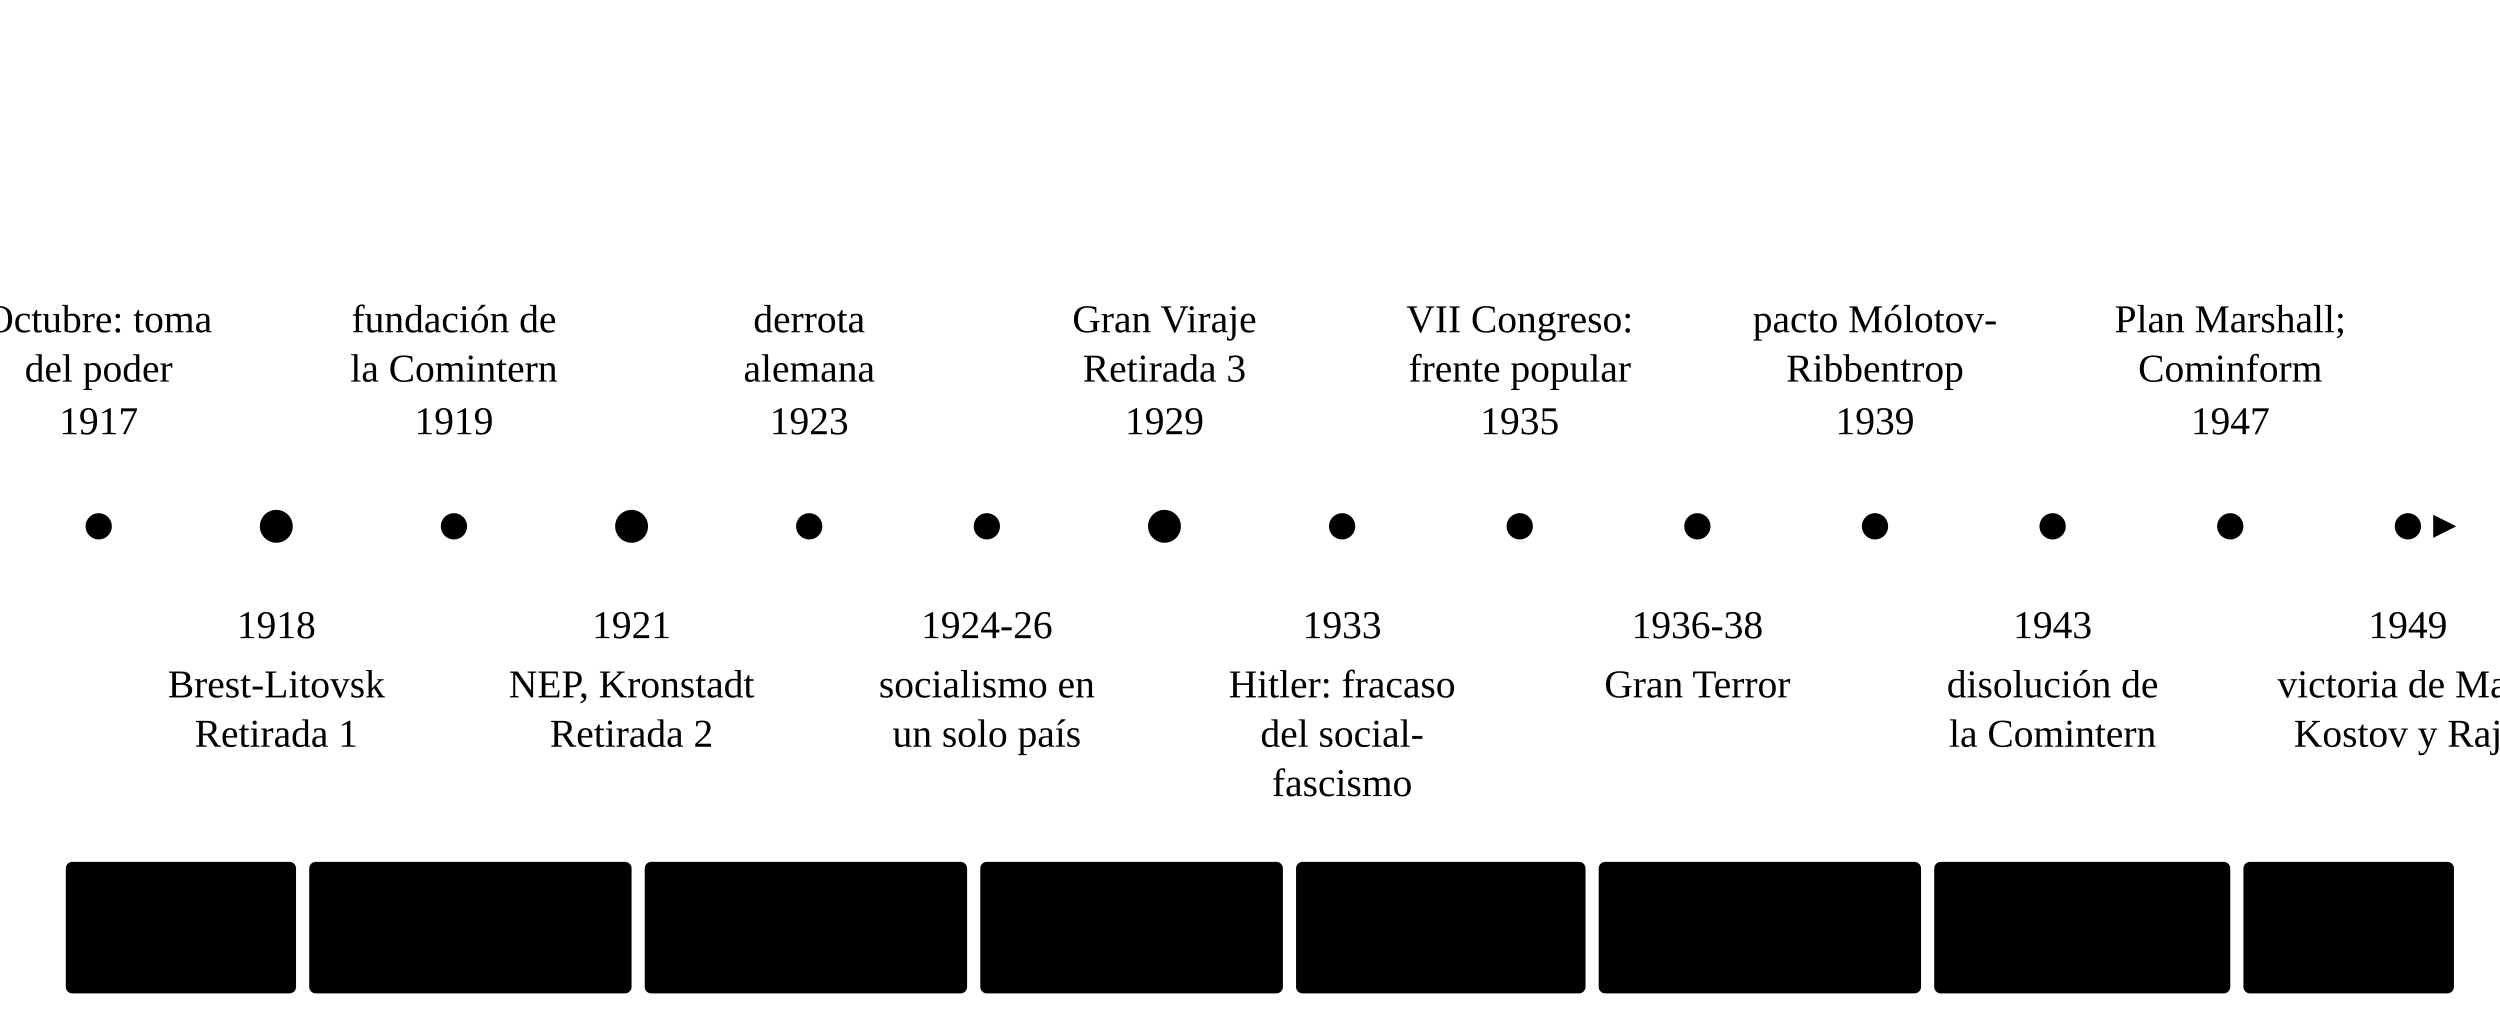
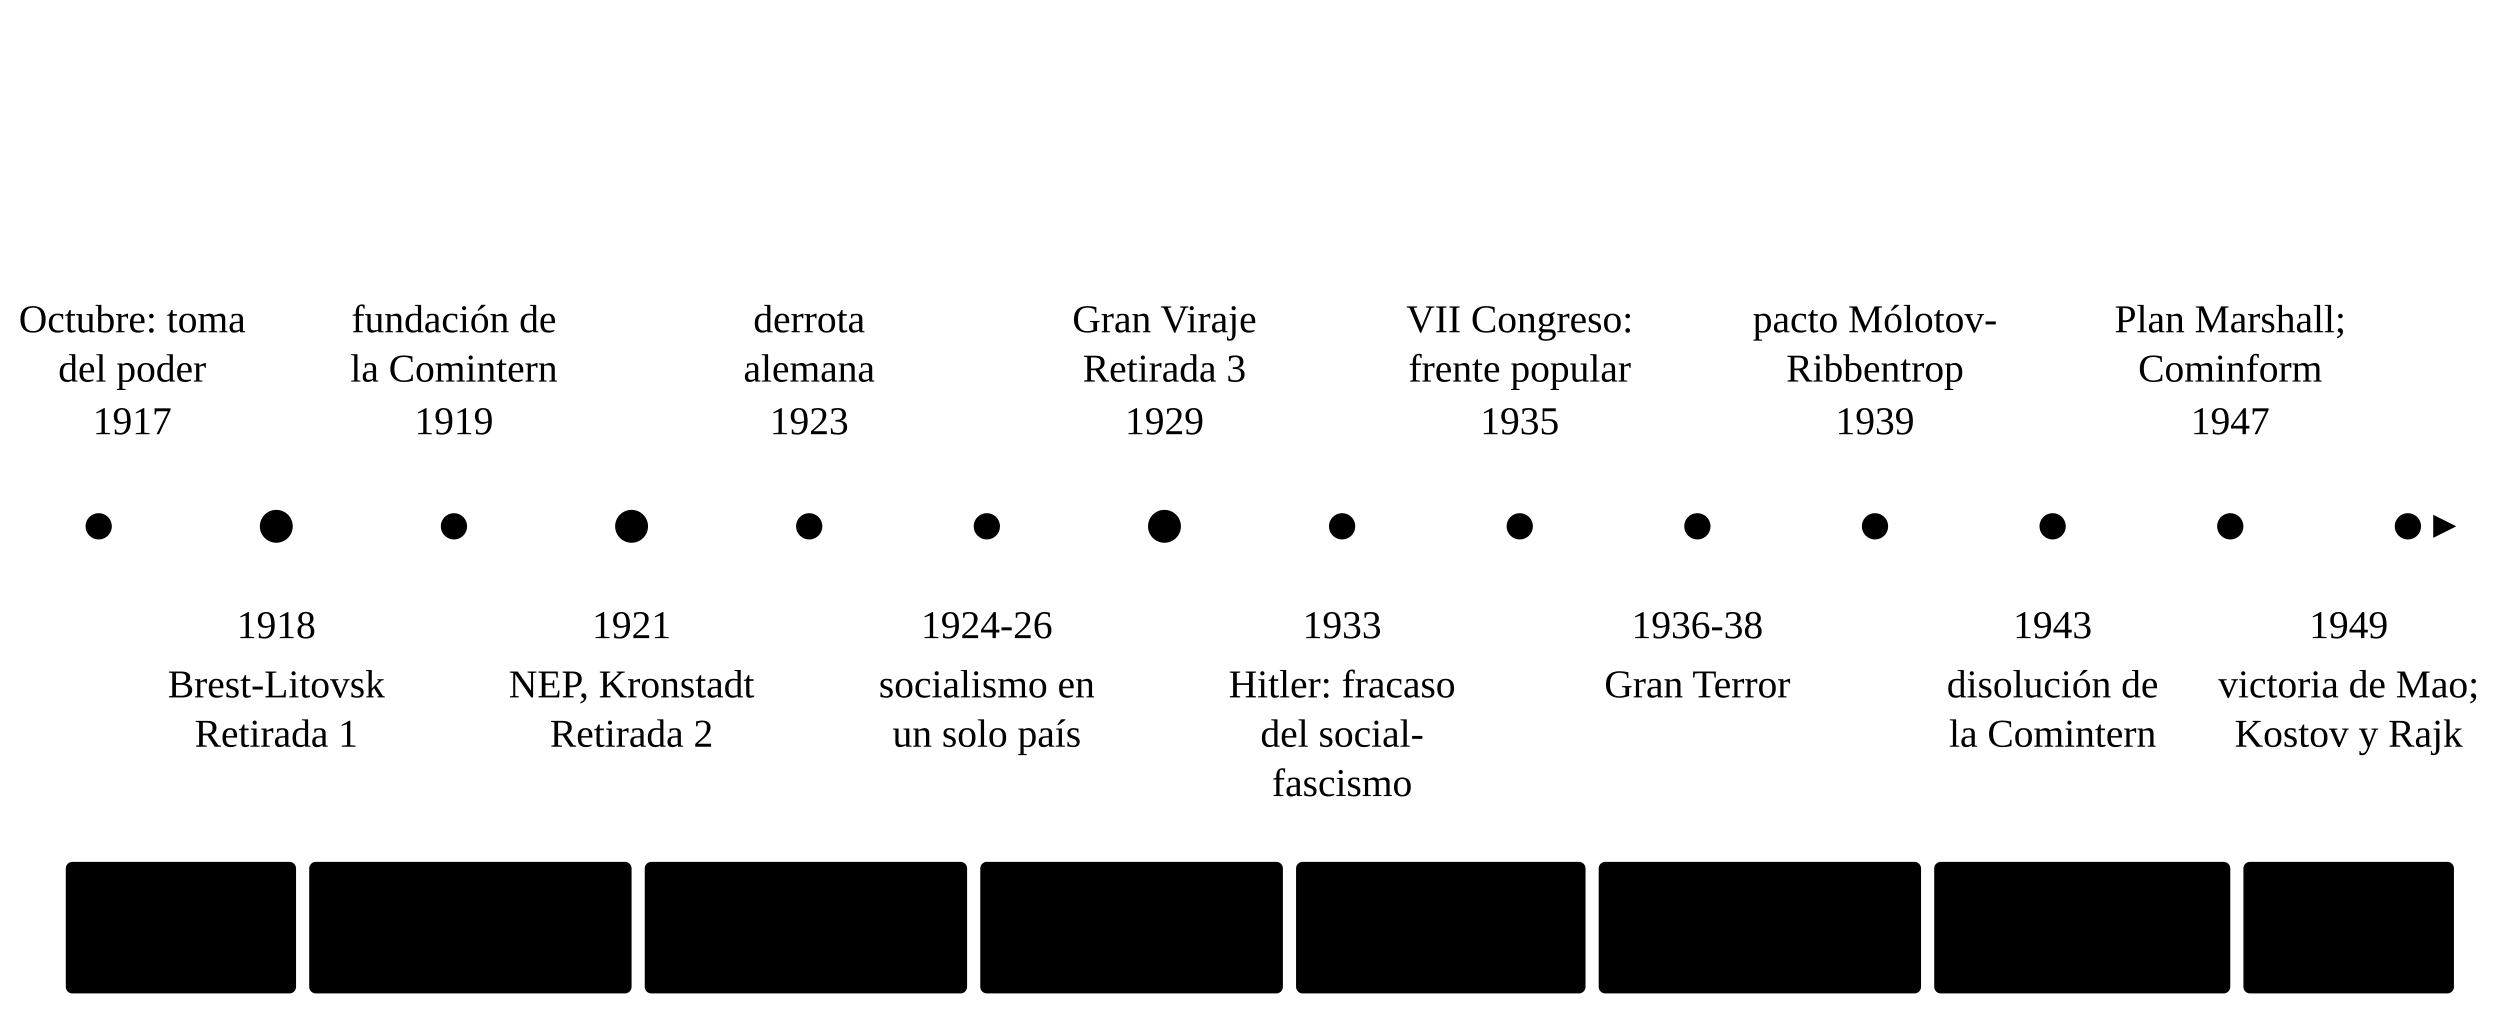
<svg xmlns="http://www.w3.org/2000/svg" aria-label="Línea temporal 1917-1949 con las tres grandes retiradas y los hitos de la degeneración, y debajo los virajes sucesivos de la Comintern" role="img" viewBox="0 0 760 312">
  <defs>
    <marker id="m5-4-tl" markerHeight="7" markerWidth="7" orient="auto-start-reverse" refX="9" refY="5" viewBox="0 0 10 10">
      <path d="M0 0L10 5L0 10z" class="sv-arrow" />
    </marker>
  </defs>
  <path class="sv-line" d="M14 160 L746 160" marker-end="url(#m5-4-tl)" />
  <path class="sv-line-dash" d="M30 160 L30 140" />
  <circle class="sv-dot-b" cx="30" cy="160" r="4" />
-   <text class="sv-t3" text-anchor="middle" x="30" y="132">1917</text>
-   <text class="sv-t2" text-anchor="middle" x="30" y="101">Octubre: toma</text>
-   <text class="sv-t2" text-anchor="middle" x="30" y="116">del poder</text>
+   <text class="sv-t3" text-anchor="middle" x="30" y="132" style="transform:translateX(10.2px)">1917</text>
+   <text class="sv-t2" text-anchor="middle" x="30" y="101" style="transform:translateX(10.2px)">Octubre: toma</text>
+   <text class="sv-t2" text-anchor="middle" x="30" y="116" style="transform:translateX(10.2px)">del poder</text>
  <path class="sv-line-dash" d="M84 160 L84 180" />
  <circle class="sv-dot" cx="84" cy="160" r="5" />
  <text class="sv-t3" text-anchor="middle" x="84" y="194">1918</text>
  <text class="sv-t2" text-anchor="middle" x="84" y="212">Brest-Litovsk</text>
  <text class="sv-tr" text-anchor="middle" x="84" y="227">Retirada 1</text>
  <path class="sv-line-dash" d="M138 160 L138 140" />
  <circle class="sv-dot-b" cx="138" cy="160" r="4" />
  <text class="sv-t3" text-anchor="middle" x="138" y="132">1919</text>
  <text class="sv-t2" text-anchor="middle" x="138" y="101">fundación de</text>
  <text class="sv-t2" text-anchor="middle" x="138" y="116">la Comintern</text>
  <path class="sv-line-dash" d="M192 160 L192 180" />
  <circle class="sv-dot" cx="192" cy="160" r="5" />
  <text class="sv-t3" text-anchor="middle" x="192" y="194">1921</text>
  <text class="sv-t2" text-anchor="middle" x="192" y="212">NEP, Kronstadt</text>
  <text class="sv-tr" text-anchor="middle" x="192" y="227">Retirada 2</text>
  <path class="sv-line-dash" d="M246 160 L246 140" />
  <circle class="sv-dot-b" cx="246" cy="160" r="4" />
  <text class="sv-t3" text-anchor="middle" x="246" y="132">1923</text>
  <text class="sv-t2" text-anchor="middle" x="246" y="101">derrota</text>
  <text class="sv-t2" text-anchor="middle" x="246" y="116">alemana</text>
  <path class="sv-line-dash" d="M300 160 L300 180" />
  <circle class="sv-dot-b" cx="300" cy="160" r="4" />
  <text class="sv-t3" text-anchor="middle" x="300" y="194">1924-26</text>
  <text class="sv-t2" text-anchor="middle" x="300" y="212">socialismo en</text>
  <text class="sv-t2" text-anchor="middle" x="300" y="227">un solo país</text>
  <path class="sv-line-dash" d="M354 160 L354 140" />
  <circle class="sv-dot" cx="354" cy="160" r="5" />
  <text class="sv-t3" text-anchor="middle" x="354" y="132">1929</text>
  <text class="sv-t2" text-anchor="middle" x="354" y="101">Gran Viraje</text>
  <text class="sv-tr" text-anchor="middle" x="354" y="116">Retirada 3</text>
  <path class="sv-line-dash" d="M408 160 L408 180" />
  <circle class="sv-dot-b" cx="408" cy="160" r="4" />
  <text class="sv-t3" text-anchor="middle" x="408" y="194">1933</text>
  <text class="sv-t2" text-anchor="middle" x="408" y="212">Hitler: fracaso</text>
  <text class="sv-t2" text-anchor="middle" x="408" y="227">del social-</text>
  <text class="sv-t2" text-anchor="middle" x="408" y="242">fascismo</text>
  <path class="sv-line-dash" d="M462 160 L462 140" />
  <circle class="sv-dot-b" cx="462" cy="160" r="4" />
  <text class="sv-t3" text-anchor="middle" x="462" y="132">1935</text>
  <text class="sv-t2" text-anchor="middle" x="462" y="101">VII Congreso:</text>
  <text class="sv-t2" text-anchor="middle" x="462" y="116">frente popular</text>
  <path class="sv-line-dash" d="M516 160 L516 180" />
  <circle class="sv-dot-b" cx="516" cy="160" r="4" />
  <text class="sv-t3" text-anchor="middle" x="516" y="194">1936-38</text>
  <text class="sv-t2" text-anchor="middle" x="516" y="212">Gran Terror</text>
  <path class="sv-line-dash" d="M570 160 L570 140" />
  <circle class="sv-dot-b" cx="570" cy="160" r="4" />
  <text class="sv-t3" text-anchor="middle" x="570" y="132">1939</text>
  <text class="sv-t2" text-anchor="middle" x="570" y="101">pacto Mólotov-</text>
  <text class="sv-t2" text-anchor="middle" x="570" y="116">Ribbentrop</text>
  <path class="sv-line-dash" d="M624 160 L624 180" />
  <circle class="sv-dot-b" cx="624" cy="160" r="4" />
  <text class="sv-t3" text-anchor="middle" x="624" y="194">1943</text>
  <text class="sv-t2" text-anchor="middle" x="624" y="212">disolución de</text>
  <text class="sv-t2" text-anchor="middle" x="624" y="227">la Comintern</text>
  <path class="sv-line-dash" d="M678 160 L678 140" />
  <circle class="sv-dot-b" cx="678" cy="160" r="4" />
  <text class="sv-t3" text-anchor="middle" x="678" y="132">1947</text>
  <text class="sv-t2" text-anchor="middle" x="678" y="101">Plan Marshall;</text>
  <text class="sv-t2" text-anchor="middle" x="678" y="116">Cominform</text>
  <path class="sv-line-dash" d="M732 160 L732 180" />
  <circle class="sv-dot-b" cx="732" cy="160" r="4" />
-   <text class="sv-t3" text-anchor="middle" x="732" y="194">1949</text>
-   <text class="sv-t2" text-anchor="middle" x="732" y="212">victoria de Mao;</text>
-   <text class="sv-t2" text-anchor="middle" x="732" y="227">Kostov y Rajk</text>
+   <text class="sv-t3" text-anchor="middle" x="732" y="194" style="transform:translateX(-18.0px)">1949</text>
+   <text class="sv-t2" text-anchor="middle" x="732" y="212" style="transform:translateX(-18.0px)">victoria de Mao;</text>
+   <text class="sv-t2" text-anchor="middle" x="732" y="227" style="transform:translateX(-18.0px)">Kostov y Rajk</text>
  <rect class="sv-box-red" height="40" rx="2" width="70" x="20" y="262" />
  <text class="sv-t3" text-anchor="middle" x="55" y="278">1919-23</text>
  <text class="sv-t2" text-anchor="middle" x="55" y="294">ofensiva</text>
  <rect class="sv-box" height="40" rx="2" width="98" x="94" y="262" />
  <text class="sv-t3" text-anchor="middle" x="143" y="278">1924-27</text>
  <text class="sv-t2" text-anchor="middle" x="143" y="294">bolchevización</text>
  <rect class="sv-box" height="40" rx="2" width="98" x="196" y="262" />
  <text class="sv-t3" text-anchor="middle" x="245" y="278">1928-34</text>
  <text class="sv-t2" text-anchor="middle" x="245" y="294">socialfascismo</text>
  <rect class="sv-box" height="40" rx="2" width="92" x="298" y="262" />
  <text class="sv-t3" text-anchor="middle" x="344" y="278">1935-39</text>
  <text class="sv-t2" text-anchor="middle" x="344" y="294">frente popular</text>
  <rect class="sv-box" height="40" rx="2" width="88" x="394" y="262" />
  <text class="sv-t3" text-anchor="middle" x="438" y="278">1939-41</text>
-   <text class="sv-t2" text-anchor="middle" x="438" y="294">pacto con Hitler</text>
+   <text class="sv-t2" text-anchor="middle" x="438" y="294" style="font-size:11.1px;letter-spacing:0">pacto con Hitler</text>
  <rect class="sv-box" height="40" rx="2" width="98" x="486" y="262" />
  <text class="sv-t3" text-anchor="middle" x="535" y="278">1941-43</text>
-   <text class="sv-t2" text-anchor="middle" x="535" y="294">guerra patriótica</text>
+   <text class="sv-t2" text-anchor="middle" x="535" y="294" style="font-size:12.4px;letter-spacing:0">guerra patriótica</text>
  <rect class="sv-box" height="40" rx="2" width="90" x="588" y="262" />
  <text class="sv-t3" text-anchor="middle" x="633" y="278">1944-47</text>
-   <text class="sv-t2" text-anchor="middle" x="633" y="294">unidad nacional</text>
+   <text class="sv-t2" text-anchor="middle" x="633" y="294" style="font-size:11.6px;letter-spacing:0">unidad nacional</text>
  <rect class="sv-box" height="40" rx="2" width="64" x="682" y="262" />
  <text class="sv-t3" text-anchor="middle" x="714" y="278">1947-</text>
-   <text class="sv-t2" text-anchor="middle" x="714" y="294">dos campos</text>
+   <text class="sv-t2" text-anchor="middle" x="714" y="294" style="font-size:10.4px;letter-spacing:0">dos campos</text>
</svg>
